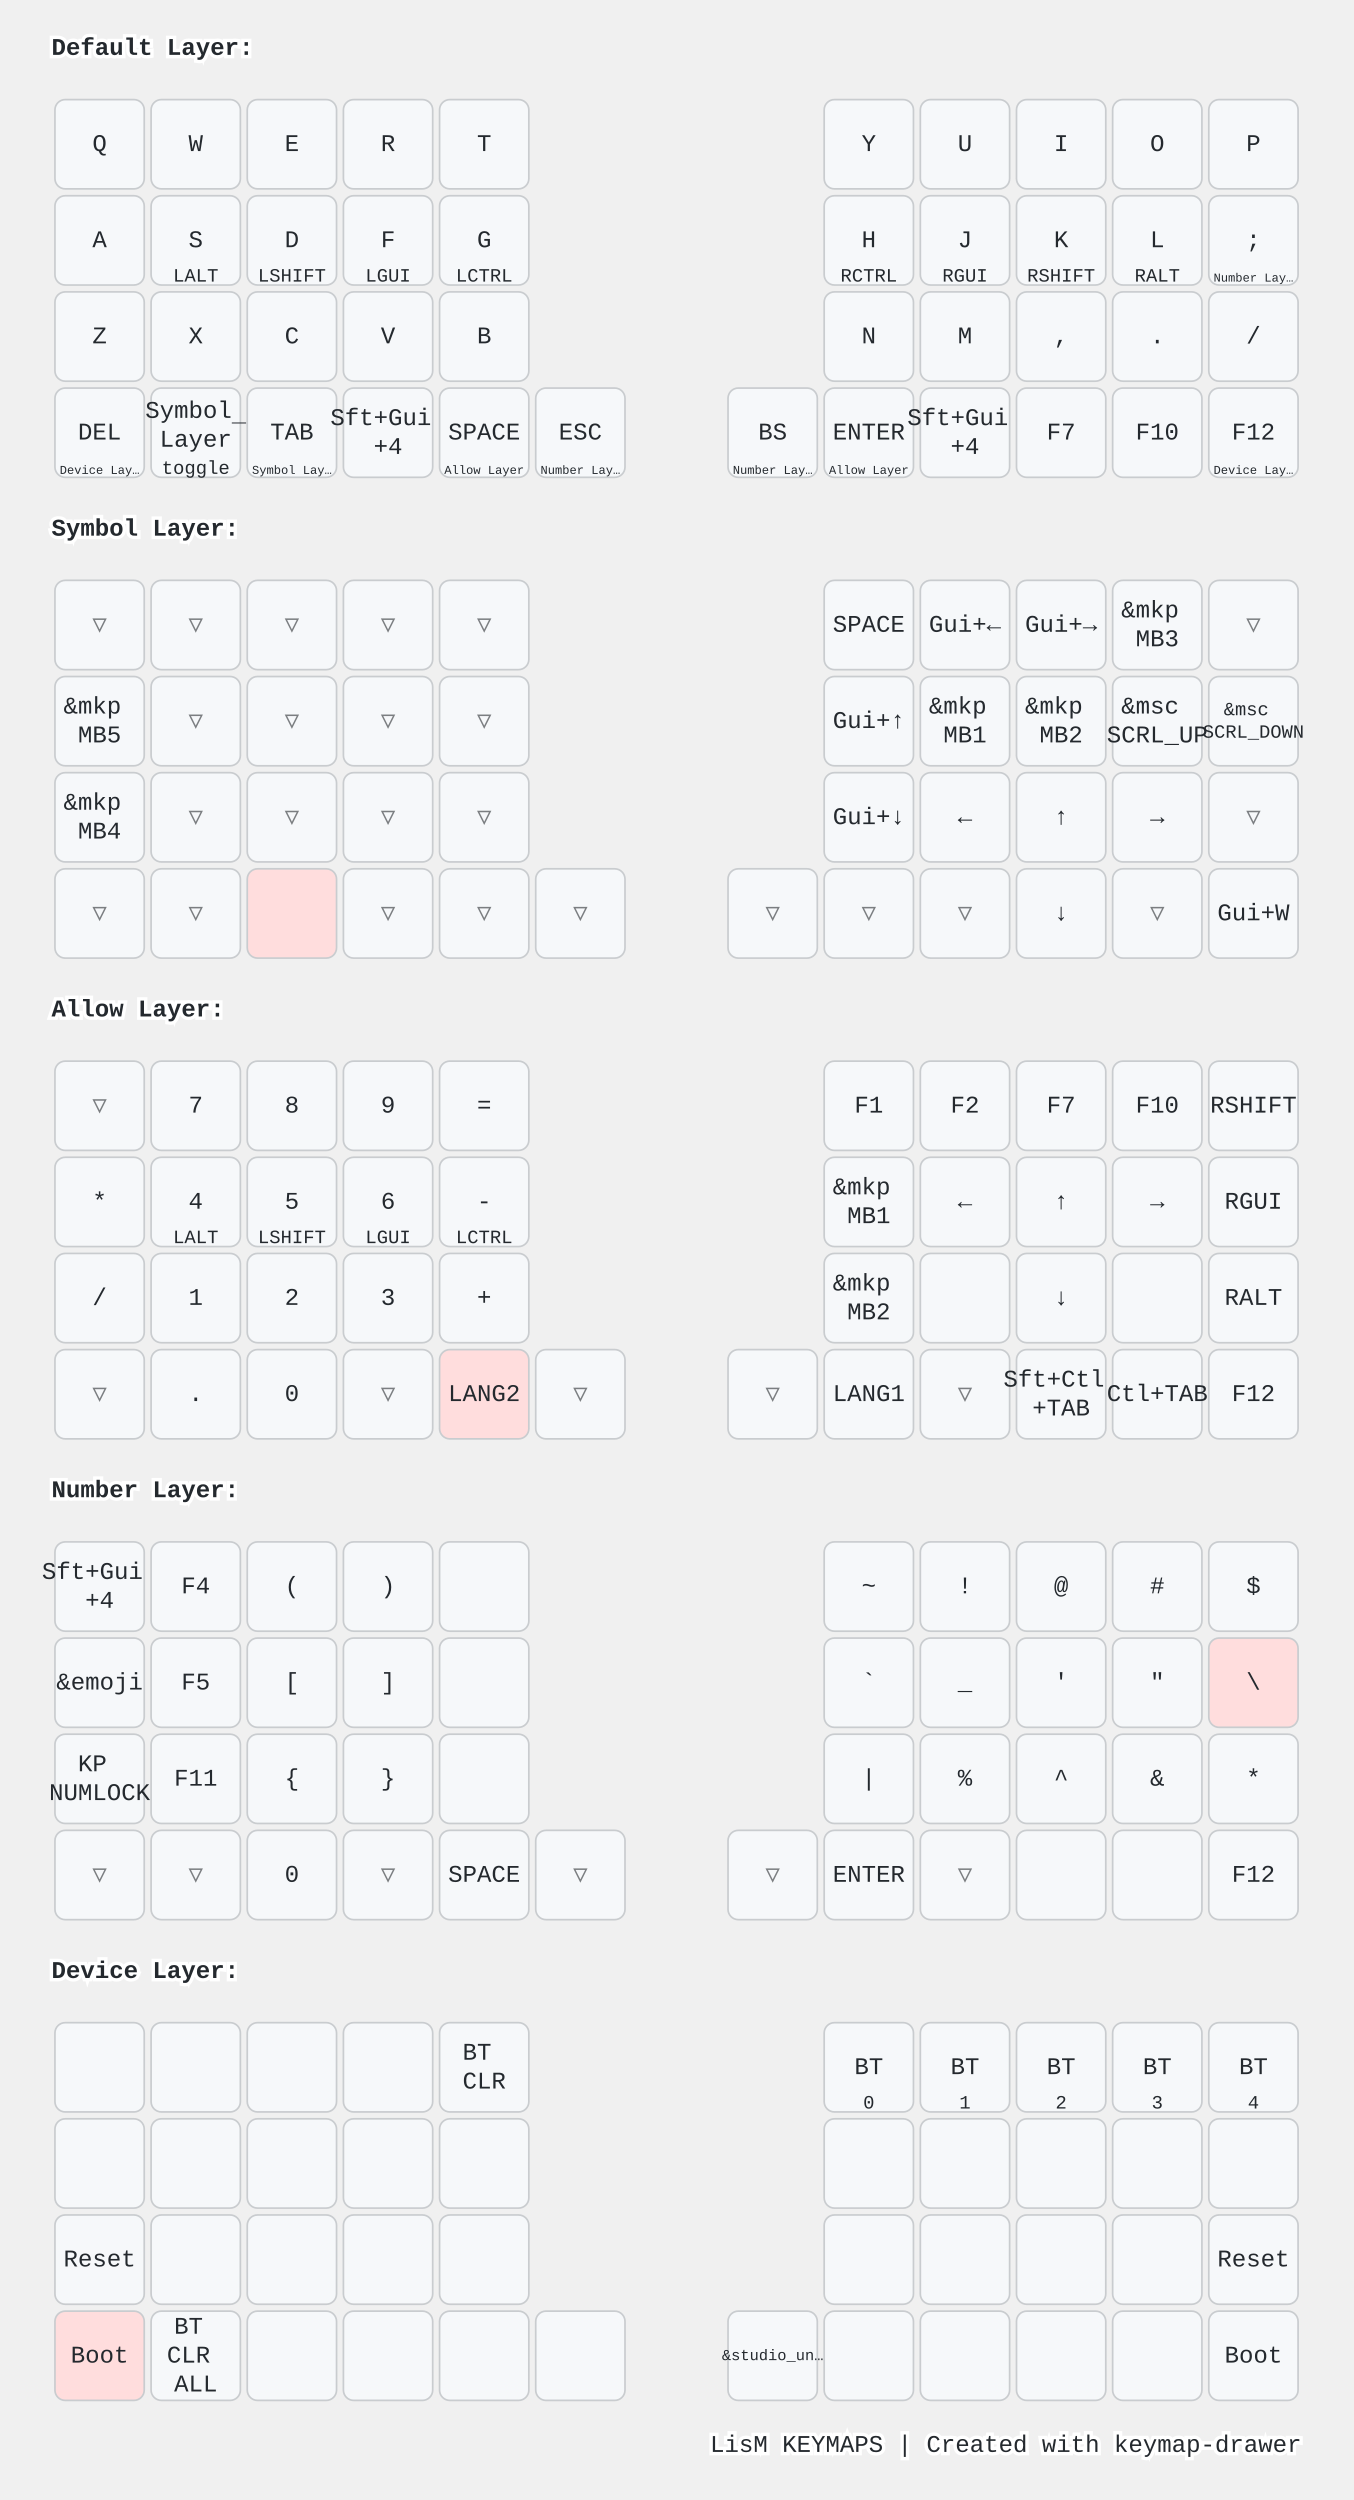
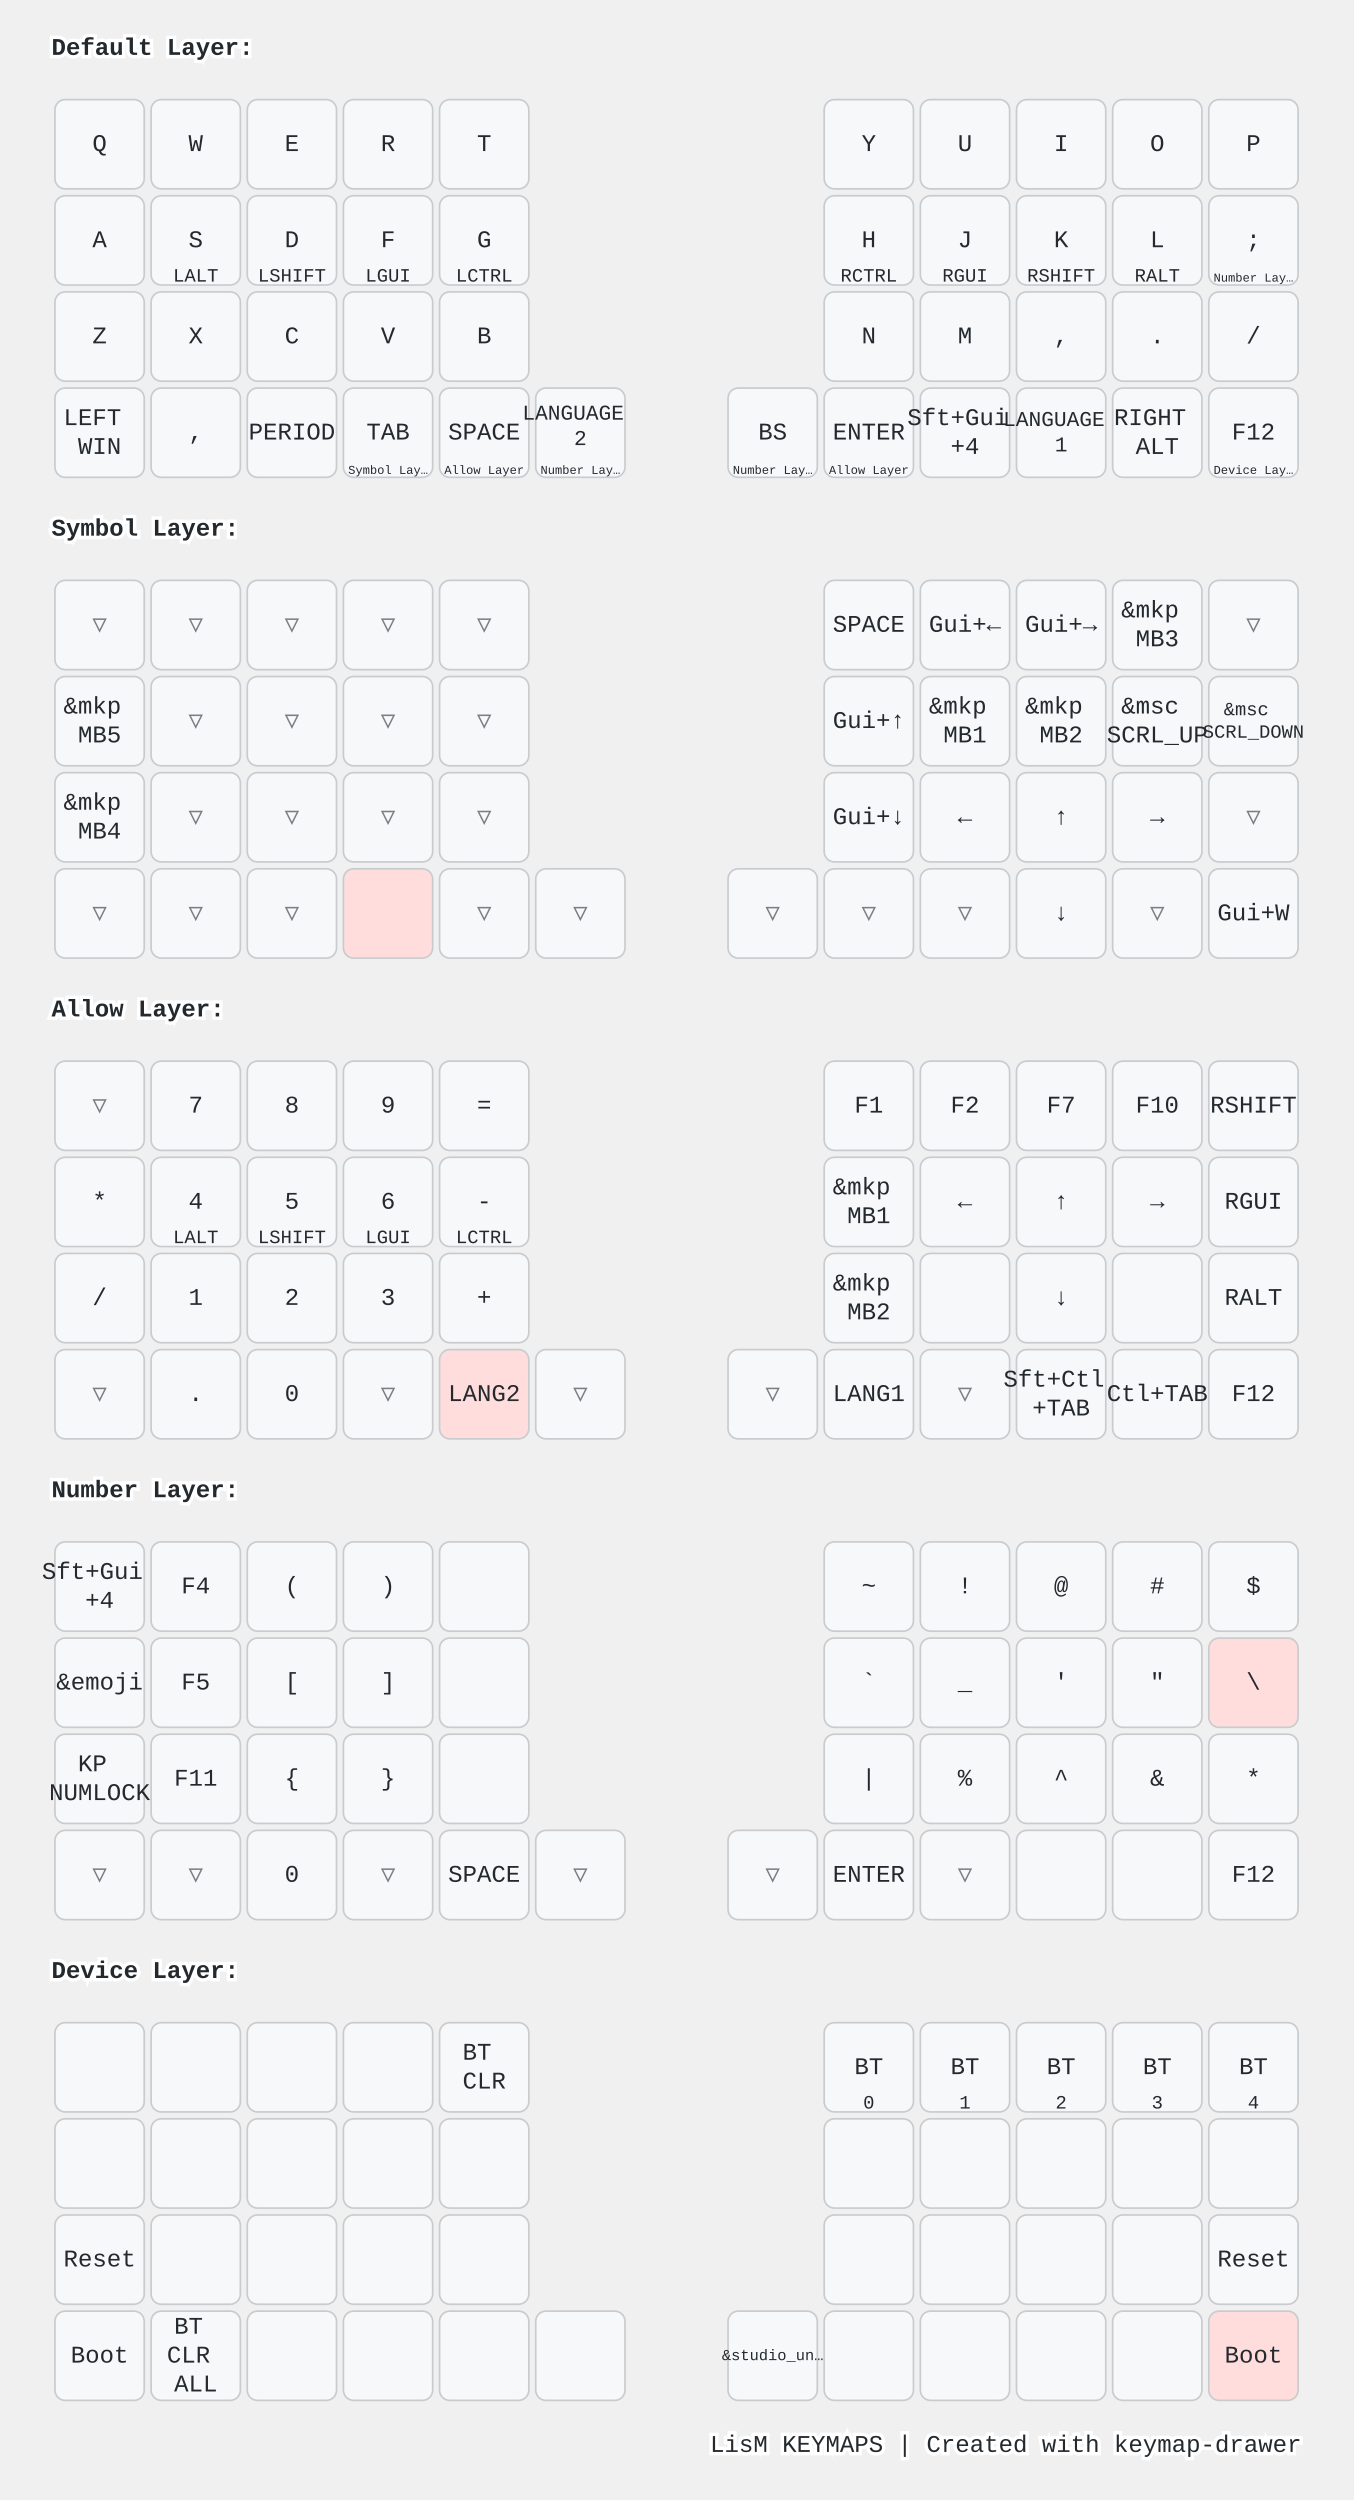
<svg xmlns="http://www.w3.org/2000/svg" width="788" height="1456" viewBox="0 0 788 1456" class="keymap">
  <style>/* inherit to force styles through use tags */
svg path {
    fill: inherit;
}

/* font and background color specifications */
svg.keymap {
    font-family: SFMono-Regular,Consolas,Liberation Mono,Menlo,monospace;
    font-size: 14px;
    font-kerning: normal;
    text-rendering: optimizeLegibility;
    fill: #24292e;
}

/* default key styling */
rect.key {
    fill: #f6f8fa;
}

rect.key, rect.combo {
    stroke: #c9cccf;
    stroke-width: 1;
}

/* default key side styling, only used is draw_key_sides is set */
rect.side {
    filter: brightness(90%);
}

/* color accent for combo boxes */
rect.combo, rect.combo-separate {
    fill: #cdf;
}

/* color accent for held keys */
rect.held, rect.combo.held {
    fill: #fdd;
}

/* color accent for ghost (optional) keys */
rect.ghost, rect.combo.ghost {
    stroke-dasharray: 4, 4;
    stroke-width: 2;
}

text {
    text-anchor: middle;
    dominant-baseline: middle;
}

/* styling for layer labels */
text.label {
    font-weight: bold;
    text-anchor: start;
    stroke: white;
    stroke-width: 4;
    paint-order: stroke;
}

/* styling for optional footer */
text.footer {
    text-anchor: end;
    dominant-baseline: auto;
    stroke: white;
    stroke-width: 4;
    paint-order: stroke;
}

/* styling for combo tap, and key non-tap label text */
text.combo, text.hold, text.shifted, text.left, text.right, text.tl, text.tr, text.bl, text.br {
    font-size: 11px;
}

text.hold, text.bl, text.br {
    text-anchor: middle;
    dominant-baseline: auto;
}

text.shifted, text.tl, text.tr {
    text-anchor: middle;
    dominant-baseline: hanging;
}

text.left, text.tl, text.bl {
    text-anchor: start;
}

text.right, text.tr, text.br {
    text-anchor: end;
}

text.layer-activator {
    text-decoration: underline;
}

/* styling for hold/shifted label text in combo box */
text.combo.hold, text.combo.shifted, text.combo.left, text.combo.right {
    font-size: 8px;
}

/* lighter symbol for transparent keys */
text.trans {
    fill: #7b7e81;
}

/* styling for combo dendrons */
path.combo {
    stroke-width: 1;
    stroke: gray;
    fill: none;
}

/* Start Tabler Icons Cleanup */
/* cannot use height/width with glyphs */
.icon-tabler &gt; path {
    fill: inherit;
    stroke: inherit;
    stroke-width: 2;
}
/* hide tabler's default box */
.icon-tabler &gt; path[stroke="none"][fill="none"] {
    visibility: hidden;
}
/* End Tabler Icons Cleanup */

@media (prefers-color-scheme: dark) {
svg.keymap { fill: #d1d6db; }
rect.key { fill: #3f4750; }
rect.key, rect.combo { stroke: #60666c; }
rect.combo, rect.combo-separate { fill: #1f3d7a; }
rect.held, rect.combo.held { fill: #854747; }
text.label, text.footer { stroke: black; }
text.trans { fill: #7e8184; }
path.combo { stroke: #7f7f7f; }

}</style>
  <g transform="translate(30, 0)" class="layer-Default Layer">
    <text x="0" y="28" class="label" id="Default-Layer">Default Layer:</text>
    <g transform="translate(0, 56)">
      <g transform="translate(28, 28)" class="key keypos-0">
        <rect rx="6" ry="6" x="-26" y="-26" width="52" height="52" class="key" />
        <text x="0" y="0" class="key tap">Q</text>
      </g>
      <g transform="translate(84, 28)" class="key keypos-1">
        <rect rx="6" ry="6" x="-26" y="-26" width="52" height="52" class="key" />
        <text x="0" y="0" class="key tap">W</text>
      </g>
      <g transform="translate(140, 28)" class="key keypos-2">
        <rect rx="6" ry="6" x="-26" y="-26" width="52" height="52" class="key" />
        <text x="0" y="0" class="key tap">E</text>
      </g>
      <g transform="translate(196, 28)" class="key keypos-3">
        <rect rx="6" ry="6" x="-26" y="-26" width="52" height="52" class="key" />
        <text x="0" y="0" class="key tap">R</text>
      </g>
      <g transform="translate(252, 28)" class="key keypos-4">
        <rect rx="6" ry="6" x="-26" y="-26" width="52" height="52" class="key" />
        <text x="0" y="0" class="key tap">T</text>
      </g>
      <g transform="translate(476, 28)" class="key keypos-5">
        <rect rx="6" ry="6" x="-26" y="-26" width="52" height="52" class="key" />
        <text x="0" y="0" class="key tap">Y</text>
      </g>
      <g transform="translate(532, 28)" class="key keypos-6">
        <rect rx="6" ry="6" x="-26" y="-26" width="52" height="52" class="key" />
        <text x="0" y="0" class="key tap">U</text>
      </g>
      <g transform="translate(588, 28)" class="key keypos-7">
        <rect rx="6" ry="6" x="-26" y="-26" width="52" height="52" class="key" />
        <text x="0" y="0" class="key tap">I</text>
      </g>
      <g transform="translate(644, 28)" class="key keypos-8">
        <rect rx="6" ry="6" x="-26" y="-26" width="52" height="52" class="key" />
        <text x="0" y="0" class="key tap">O</text>
      </g>
      <g transform="translate(700, 28)" class="key keypos-9">
        <rect rx="6" ry="6" x="-26" y="-26" width="52" height="52" class="key" />
        <text x="0" y="0" class="key tap">P</text>
      </g>
      <g transform="translate(28, 84)" class="key keypos-10">
        <rect rx="6" ry="6" x="-26" y="-26" width="52" height="52" class="key" />
        <text x="0" y="0" class="key tap">A</text>
      </g>
      <g transform="translate(84, 84)" class="key keypos-11">
        <rect rx="6" ry="6" x="-26" y="-26" width="52" height="52" class="key" />
        <text x="0" y="0" class="key tap">S</text>
        <text x="0" y="24" class="key hold">LALT</text>
      </g>
      <g transform="translate(140, 84)" class="key keypos-12">
        <rect rx="6" ry="6" x="-26" y="-26" width="52" height="52" class="key" />
        <text x="0" y="0" class="key tap">D</text>
        <text x="0" y="24" class="key hold">LSHIFT</text>
      </g>
      <g transform="translate(196, 84)" class="key keypos-13">
        <rect rx="6" ry="6" x="-26" y="-26" width="52" height="52" class="key" />
        <text x="0" y="0" class="key tap">F</text>
        <text x="0" y="24" class="key hold">LGUI</text>
      </g>
      <g transform="translate(252, 84)" class="key keypos-14">
        <rect rx="6" ry="6" x="-26" y="-26" width="52" height="52" class="key" />
        <text x="0" y="0" class="key tap">G</text>
        <text x="0" y="24" class="key hold">LCTRL</text>
      </g>
      <g transform="translate(476, 84)" class="key keypos-15">
        <rect rx="6" ry="6" x="-26" y="-26" width="52" height="52" class="key" />
        <text x="0" y="0" class="key tap">H</text>
        <text x="0" y="24" class="key hold">RCTRL</text>
      </g>
      <g transform="translate(532, 84)" class="key keypos-16">
        <rect rx="6" ry="6" x="-26" y="-26" width="52" height="52" class="key" />
        <text x="0" y="0" class="key tap">J</text>
        <text x="0" y="24" class="key hold">RGUI</text>
      </g>
      <g transform="translate(588, 84)" class="key keypos-17">
        <rect rx="6" ry="6" x="-26" y="-26" width="52" height="52" class="key" />
        <text x="0" y="0" class="key tap">K</text>
        <text x="0" y="24" class="key hold">RSHIFT</text>
      </g>
      <g transform="translate(644, 84)" class="key keypos-18">
        <rect rx="6" ry="6" x="-26" y="-26" width="52" height="52" class="key" />
        <text x="0" y="0" class="key tap">L</text>
        <text x="0" y="24" class="key hold">RALT</text>
      </g>
      <g transform="translate(700, 84)" class="key keypos-19">
        <rect rx="6" ry="6" x="-26" y="-26" width="52" height="52" class="key" />
        <text x="0" y="0" class="key tap">;</text>
        <a href="#Number-Layer">
          <text x="0" y="24" class="key hold layer-activator">
            <tspan style="font-size: 64%">Number Lay…</tspan>
          </text>
        </a>
      </g>
      <g transform="translate(28, 140)" class="key keypos-20">
        <rect rx="6" ry="6" x="-26" y="-26" width="52" height="52" class="key" />
        <text x="0" y="0" class="key tap">Z</text>
      </g>
      <g transform="translate(84, 140)" class="key keypos-21">
        <rect rx="6" ry="6" x="-26" y="-26" width="52" height="52" class="key" />
        <text x="0" y="0" class="key tap">X</text>
      </g>
      <g transform="translate(140, 140)" class="key keypos-22">
        <rect rx="6" ry="6" x="-26" y="-26" width="52" height="52" class="key" />
        <text x="0" y="0" class="key tap">C</text>
      </g>
      <g transform="translate(196, 140)" class="key keypos-23">
        <rect rx="6" ry="6" x="-26" y="-26" width="52" height="52" class="key" />
        <text x="0" y="0" class="key tap">V</text>
      </g>
      <g transform="translate(252, 140)" class="key keypos-24">
        <rect rx="6" ry="6" x="-26" y="-26" width="52" height="52" class="key" />
        <text x="0" y="0" class="key tap">B</text>
      </g>
      <g transform="translate(476, 140)" class="key keypos-25">
        <rect rx="6" ry="6" x="-26" y="-26" width="52" height="52" class="key" />
        <text x="0" y="0" class="key tap">N</text>
      </g>
      <g transform="translate(532, 140)" class="key keypos-26">
        <rect rx="6" ry="6" x="-26" y="-26" width="52" height="52" class="key" />
        <text x="0" y="0" class="key tap">M</text>
      </g>
      <g transform="translate(588, 140)" class="key keypos-27">
        <rect rx="6" ry="6" x="-26" y="-26" width="52" height="52" class="key" />
        <text x="0" y="0" class="key tap">,</text>
      </g>
      <g transform="translate(644, 140)" class="key keypos-28">
        <rect rx="6" ry="6" x="-26" y="-26" width="52" height="52" class="key" />
        <text x="0" y="0" class="key tap">.</text>
      </g>
      <g transform="translate(700, 140)" class="key keypos-29">
        <rect rx="6" ry="6" x="-26" y="-26" width="52" height="52" class="key" />
        <text x="0" y="0" class="key tap">/</text>
      </g>
      <g transform="translate(28, 196)" class="key keypos-30">
        <rect rx="6" ry="6" x="-26" y="-26" width="52" height="52" class="key" />
-         <text x="0" y="0" class="key tap">DEL</text>
-         <a href="#Device-Layer">
-           <text x="0" y="24" class="key hold layer-activator">
-             <tspan style="font-size: 64%">Device Lay…</tspan>
-           </text>
-         </a>
+         <text x="0" y="0" class="key tap">
+           <tspan x="0" dy="-0.6em">LEFT</tspan>
+           <tspan x="0" dy="1.2em">WIN</tspan>
+         </text>
      </g>
      <g transform="translate(84, 196)" class="key keypos-31">
        <rect rx="6" ry="6" x="-26" y="-26" width="52" height="52" class="key" />
-         <a href="#Symbol-Layer">
-           <text x="0" y="0" class="key tap layer-activator">
-             <tspan x="0" dy="-0.9em">Symbol</tspan>
-             <tspan x="0" dy="1.2em">Layer</tspan>
-           </text>
-         </a>
-         <text x="0" y="24" class="key hold">toggle</text>
+         <text x="0" y="0" class="key tap">,</text>
      </g>
      <g transform="translate(140, 196)" class="key keypos-32">
+         <rect rx="6" ry="6" x="-26" y="-26" width="52" height="52" class="key" />
+         <text x="0" y="0" class="key tap">PERIOD</text>
+       </g>
+       <g transform="translate(196, 196)" class="key keypos-33">
        <rect rx="6" ry="6" x="-26" y="-26" width="52" height="52" class="key" />
        <text x="0" y="0" class="key tap">TAB</text>
        <a href="#Symbol-Layer">
          <text x="0" y="24" class="key hold layer-activator">
            <tspan style="font-size: 64%">Symbol Lay…</tspan>
          </text>
        </a>
      </g>
-       <g transform="translate(196, 196)" class="key keypos-33">
-         <rect rx="6" ry="6" x="-26" y="-26" width="52" height="52" class="key" />
-         <text x="0" y="0" class="key tap">
-           <tspan x="0" dy="-0.6em">Sft+Gui</tspan>
-           <tspan x="0" dy="1.2em">+4</tspan>
-         </text>
-       </g>
      <g transform="translate(252, 196)" class="key keypos-34">
        <rect rx="6" ry="6" x="-26" y="-26" width="52" height="52" class="key" />
        <text x="0" y="0" class="key tap">SPACE</text>
        <a href="#Allow-Layer">
          <text x="0" y="24" class="key hold layer-activator">
            <tspan style="font-size: 64%">Allow Layer</tspan>
          </text>
        </a>
      </g>
      <g transform="translate(308, 196)" class="key keypos-35">
        <rect rx="6" ry="6" x="-26" y="-26" width="52" height="52" class="key" />
-         <text x="0" y="0" class="key tap">ESC</text>
+         <text x="0" y="0" class="key tap">
+           <tspan x="0" dy="-0.9em" style="font-size: 88%">LANGUAGE</tspan>
+           <tspan x="0" dy="1.2em" style="font-size: 88%">2</tspan>
+         </text>
        <a href="#Number-Layer">
          <text x="0" y="24" class="key hold layer-activator">
            <tspan style="font-size: 64%">Number Lay…</tspan>
          </text>
        </a>
      </g>
      <g transform="translate(420, 196)" class="key keypos-36">
        <rect rx="6" ry="6" x="-26" y="-26" width="52" height="52" class="key" />
        <text x="0" y="0" class="key tap">BS</text>
        <a href="#Number-Layer">
          <text x="0" y="24" class="key hold layer-activator">
            <tspan style="font-size: 64%">Number Lay…</tspan>
          </text>
        </a>
      </g>
      <g transform="translate(476, 196)" class="key keypos-37">
        <rect rx="6" ry="6" x="-26" y="-26" width="52" height="52" class="key" />
        <text x="0" y="0" class="key tap">ENTER</text>
        <a href="#Allow-Layer">
          <text x="0" y="24" class="key hold layer-activator">
            <tspan style="font-size: 64%">Allow Layer</tspan>
          </text>
        </a>
      </g>
      <g transform="translate(532, 196)" class="key keypos-38">
        <rect rx="6" ry="6" x="-26" y="-26" width="52" height="52" class="key" />
        <text x="0" y="0" class="key tap">
          <tspan x="0" dy="-0.6em">Sft+Gui</tspan>
          <tspan x="0" dy="1.2em">+4</tspan>
        </text>
      </g>
      <g transform="translate(588, 196)" class="key keypos-39">
        <rect rx="6" ry="6" x="-26" y="-26" width="52" height="52" class="key" />
-         <text x="0" y="0" class="key tap">F7</text>
+         <text x="0" y="0" class="key tap">
+           <tspan x="0" dy="-0.6em" style="font-size: 88%">LANGUAGE</tspan>
+           <tspan x="0" dy="1.2em" style="font-size: 88%">1</tspan>
+         </text>
      </g>
      <g transform="translate(644, 196)" class="key keypos-40">
        <rect rx="6" ry="6" x="-26" y="-26" width="52" height="52" class="key" />
-         <text x="0" y="0" class="key tap">F10</text>
+         <text x="0" y="0" class="key tap">
+           <tspan x="0" dy="-0.6em">RIGHT</tspan>
+           <tspan x="0" dy="1.2em">ALT</tspan>
+         </text>
      </g>
      <g transform="translate(700, 196)" class="key keypos-41">
        <rect rx="6" ry="6" x="-26" y="-26" width="52" height="52" class="key" />
        <text x="0" y="0" class="key tap">F12</text>
        <a href="#Device-Layer">
          <text x="0" y="24" class="key hold layer-activator">
            <tspan style="font-size: 64%">Device Lay…</tspan>
          </text>
        </a>
      </g>
    </g>
  </g>
  <g transform="translate(30, 280)" class="layer-Symbol Layer">
    <text x="0" y="28" class="label" id="Symbol-Layer">Symbol Layer:</text>
    <g transform="translate(0, 56)">
      <g transform="translate(28, 28)" class="key trans keypos-0">
        <rect rx="6" ry="6" x="-26" y="-26" width="52" height="52" class="key trans" />
        <text x="0" y="0" class="key trans tap">▽</text>
      </g>
      <g transform="translate(84, 28)" class="key trans keypos-1">
        <rect rx="6" ry="6" x="-26" y="-26" width="52" height="52" class="key trans" />
        <text x="0" y="0" class="key trans tap">▽</text>
      </g>
      <g transform="translate(140, 28)" class="key trans keypos-2">
        <rect rx="6" ry="6" x="-26" y="-26" width="52" height="52" class="key trans" />
        <text x="0" y="0" class="key trans tap">▽</text>
      </g>
      <g transform="translate(196, 28)" class="key trans keypos-3">
        <rect rx="6" ry="6" x="-26" y="-26" width="52" height="52" class="key trans" />
        <text x="0" y="0" class="key trans tap">▽</text>
      </g>
      <g transform="translate(252, 28)" class="key trans keypos-4">
        <rect rx="6" ry="6" x="-26" y="-26" width="52" height="52" class="key trans" />
        <text x="0" y="0" class="key trans tap">▽</text>
      </g>
      <g transform="translate(476, 28)" class="key keypos-5">
        <rect rx="6" ry="6" x="-26" y="-26" width="52" height="52" class="key" />
        <text x="0" y="0" class="key tap">SPACE</text>
      </g>
      <g transform="translate(532, 28)" class="key keypos-6">
        <rect rx="6" ry="6" x="-26" y="-26" width="52" height="52" class="key" />
        <text x="0" y="0" class="key tap">Gui+←</text>
      </g>
      <g transform="translate(588, 28)" class="key keypos-7">
        <rect rx="6" ry="6" x="-26" y="-26" width="52" height="52" class="key" />
        <text x="0" y="0" class="key tap">Gui+→</text>
      </g>
      <g transform="translate(644, 28)" class="key keypos-8">
        <rect rx="6" ry="6" x="-26" y="-26" width="52" height="52" class="key" />
        <text x="0" y="0" class="key tap">
          <tspan x="0" dy="-0.6em">&amp;mkp</tspan>
          <tspan x="0" dy="1.2em">MB3</tspan>
        </text>
      </g>
      <g transform="translate(700, 28)" class="key trans keypos-9">
        <rect rx="6" ry="6" x="-26" y="-26" width="52" height="52" class="key trans" />
        <text x="0" y="0" class="key trans tap">▽</text>
      </g>
      <g transform="translate(28, 84)" class="key keypos-10">
        <rect rx="6" ry="6" x="-26" y="-26" width="52" height="52" class="key" />
        <text x="0" y="0" class="key tap">
          <tspan x="0" dy="-0.6em">&amp;mkp</tspan>
          <tspan x="0" dy="1.2em">MB5</tspan>
        </text>
      </g>
      <g transform="translate(84, 84)" class="key trans keypos-11">
        <rect rx="6" ry="6" x="-26" y="-26" width="52" height="52" class="key trans" />
        <text x="0" y="0" class="key trans tap">▽</text>
      </g>
      <g transform="translate(140, 84)" class="key trans keypos-12">
        <rect rx="6" ry="6" x="-26" y="-26" width="52" height="52" class="key trans" />
        <text x="0" y="0" class="key trans tap">▽</text>
      </g>
      <g transform="translate(196, 84)" class="key trans keypos-13">
        <rect rx="6" ry="6" x="-26" y="-26" width="52" height="52" class="key trans" />
        <text x="0" y="0" class="key trans tap">▽</text>
      </g>
      <g transform="translate(252, 84)" class="key trans keypos-14">
        <rect rx="6" ry="6" x="-26" y="-26" width="52" height="52" class="key trans" />
        <text x="0" y="0" class="key trans tap">▽</text>
      </g>
      <g transform="translate(476, 84)" class="key keypos-15">
        <rect rx="6" ry="6" x="-26" y="-26" width="52" height="52" class="key" />
        <text x="0" y="0" class="key tap">Gui+↑</text>
      </g>
      <g transform="translate(532, 84)" class="key keypos-16">
        <rect rx="6" ry="6" x="-26" y="-26" width="52" height="52" class="key" />
        <text x="0" y="0" class="key tap">
          <tspan x="0" dy="-0.6em">&amp;mkp</tspan>
          <tspan x="0" dy="1.2em">MB1</tspan>
        </text>
      </g>
      <g transform="translate(588, 84)" class="key keypos-17">
        <rect rx="6" ry="6" x="-26" y="-26" width="52" height="52" class="key" />
        <text x="0" y="0" class="key tap">
          <tspan x="0" dy="-0.6em">&amp;mkp</tspan>
          <tspan x="0" dy="1.2em">MB2</tspan>
        </text>
      </g>
      <g transform="translate(644, 84)" class="key keypos-18">
        <rect rx="6" ry="6" x="-26" y="-26" width="52" height="52" class="key" />
        <text x="0" y="0" class="key tap">
          <tspan x="0" dy="-0.6em">&amp;msc</tspan>
          <tspan x="0" dy="1.2em">SCRL_UP</tspan>
        </text>
      </g>
      <g transform="translate(700, 84)" class="key keypos-19">
        <rect rx="6" ry="6" x="-26" y="-26" width="52" height="52" class="key" />
        <text x="0" y="0" class="key tap">
          <tspan x="0" dy="-0.6em" style="font-size: 78%">&amp;msc</tspan>
          <tspan x="0" dy="1.2em" style="font-size: 78%">SCRL_DOWN</tspan>
        </text>
      </g>
      <g transform="translate(28, 140)" class="key keypos-20">
        <rect rx="6" ry="6" x="-26" y="-26" width="52" height="52" class="key" />
        <text x="0" y="0" class="key tap">
          <tspan x="0" dy="-0.6em">&amp;mkp</tspan>
          <tspan x="0" dy="1.2em">MB4</tspan>
        </text>
      </g>
      <g transform="translate(84, 140)" class="key trans keypos-21">
        <rect rx="6" ry="6" x="-26" y="-26" width="52" height="52" class="key trans" />
        <text x="0" y="0" class="key trans tap">▽</text>
      </g>
      <g transform="translate(140, 140)" class="key trans keypos-22">
        <rect rx="6" ry="6" x="-26" y="-26" width="52" height="52" class="key trans" />
        <text x="0" y="0" class="key trans tap">▽</text>
      </g>
      <g transform="translate(196, 140)" class="key trans keypos-23">
        <rect rx="6" ry="6" x="-26" y="-26" width="52" height="52" class="key trans" />
        <text x="0" y="0" class="key trans tap">▽</text>
      </g>
      <g transform="translate(252, 140)" class="key trans keypos-24">
        <rect rx="6" ry="6" x="-26" y="-26" width="52" height="52" class="key trans" />
        <text x="0" y="0" class="key trans tap">▽</text>
      </g>
      <g transform="translate(476, 140)" class="key keypos-25">
        <rect rx="6" ry="6" x="-26" y="-26" width="52" height="52" class="key" />
        <text x="0" y="0" class="key tap">Gui+↓</text>
      </g>
      <g transform="translate(532, 140)" class="key keypos-26">
        <rect rx="6" ry="6" x="-26" y="-26" width="52" height="52" class="key" />
        <text x="0" y="0" class="key tap">←</text>
      </g>
      <g transform="translate(588, 140)" class="key keypos-27">
        <rect rx="6" ry="6" x="-26" y="-26" width="52" height="52" class="key" />
        <text x="0" y="0" class="key tap">↑</text>
      </g>
      <g transform="translate(644, 140)" class="key keypos-28">
        <rect rx="6" ry="6" x="-26" y="-26" width="52" height="52" class="key" />
        <text x="0" y="0" class="key tap">→</text>
      </g>
      <g transform="translate(700, 140)" class="key trans keypos-29">
        <rect rx="6" ry="6" x="-26" y="-26" width="52" height="52" class="key trans" />
        <text x="0" y="0" class="key trans tap">▽</text>
      </g>
      <g transform="translate(28, 196)" class="key trans keypos-30">
        <rect rx="6" ry="6" x="-26" y="-26" width="52" height="52" class="key trans" />
        <text x="0" y="0" class="key trans tap">▽</text>
      </g>
      <g transform="translate(84, 196)" class="key trans keypos-31">
        <rect rx="6" ry="6" x="-26" y="-26" width="52" height="52" class="key trans" />
        <text x="0" y="0" class="key trans tap">▽</text>
      </g>
-       <g transform="translate(140, 196)" class="key held keypos-32">
+       <g transform="translate(140, 196)" class="key trans keypos-32">
+         <rect rx="6" ry="6" x="-26" y="-26" width="52" height="52" class="key trans" />
+         <text x="0" y="0" class="key trans tap">▽</text>
+       </g>
+       <g transform="translate(196, 196)" class="key held keypos-33">
        <rect rx="6" ry="6" x="-26" y="-26" width="52" height="52" class="key held" />
-       </g>
-       <g transform="translate(196, 196)" class="key trans keypos-33">
-         <rect rx="6" ry="6" x="-26" y="-26" width="52" height="52" class="key trans" />
-         <text x="0" y="0" class="key trans tap">▽</text>
      </g>
      <g transform="translate(252, 196)" class="key trans keypos-34">
        <rect rx="6" ry="6" x="-26" y="-26" width="52" height="52" class="key trans" />
        <text x="0" y="0" class="key trans tap">▽</text>
      </g>
      <g transform="translate(308, 196)" class="key trans keypos-35">
        <rect rx="6" ry="6" x="-26" y="-26" width="52" height="52" class="key trans" />
        <text x="0" y="0" class="key trans tap">▽</text>
      </g>
      <g transform="translate(420, 196)" class="key trans keypos-36">
        <rect rx="6" ry="6" x="-26" y="-26" width="52" height="52" class="key trans" />
        <text x="0" y="0" class="key trans tap">▽</text>
      </g>
      <g transform="translate(476, 196)" class="key trans keypos-37">
        <rect rx="6" ry="6" x="-26" y="-26" width="52" height="52" class="key trans" />
        <text x="0" y="0" class="key trans tap">▽</text>
      </g>
      <g transform="translate(532, 196)" class="key trans keypos-38">
        <rect rx="6" ry="6" x="-26" y="-26" width="52" height="52" class="key trans" />
        <text x="0" y="0" class="key trans tap">▽</text>
      </g>
      <g transform="translate(588, 196)" class="key keypos-39">
        <rect rx="6" ry="6" x="-26" y="-26" width="52" height="52" class="key" />
        <text x="0" y="0" class="key tap">↓</text>
      </g>
      <g transform="translate(644, 196)" class="key trans keypos-40">
        <rect rx="6" ry="6" x="-26" y="-26" width="52" height="52" class="key trans" />
        <text x="0" y="0" class="key trans tap">▽</text>
      </g>
      <g transform="translate(700, 196)" class="key keypos-41">
        <rect rx="6" ry="6" x="-26" y="-26" width="52" height="52" class="key" />
        <text x="0" y="0" class="key tap">Gui+W</text>
      </g>
    </g>
  </g>
  <g transform="translate(30, 560)" class="layer-Allow Layer">
    <text x="0" y="28" class="label" id="Allow-Layer">Allow Layer:</text>
    <g transform="translate(0, 56)">
      <g transform="translate(28, 28)" class="key trans keypos-0">
        <rect rx="6" ry="6" x="-26" y="-26" width="52" height="52" class="key trans" />
        <text x="0" y="0" class="key trans tap">▽</text>
      </g>
      <g transform="translate(84, 28)" class="key keypos-1">
        <rect rx="6" ry="6" x="-26" y="-26" width="52" height="52" class="key" />
        <text x="0" y="0" class="key tap">7</text>
      </g>
      <g transform="translate(140, 28)" class="key keypos-2">
        <rect rx="6" ry="6" x="-26" y="-26" width="52" height="52" class="key" />
        <text x="0" y="0" class="key tap">8</text>
      </g>
      <g transform="translate(196, 28)" class="key keypos-3">
        <rect rx="6" ry="6" x="-26" y="-26" width="52" height="52" class="key" />
        <text x="0" y="0" class="key tap">9</text>
      </g>
      <g transform="translate(252, 28)" class="key keypos-4">
        <rect rx="6" ry="6" x="-26" y="-26" width="52" height="52" class="key" />
        <text x="0" y="0" class="key tap">=</text>
      </g>
      <g transform="translate(476, 28)" class="key keypos-5">
        <rect rx="6" ry="6" x="-26" y="-26" width="52" height="52" class="key" />
        <text x="0" y="0" class="key tap">F1</text>
      </g>
      <g transform="translate(532, 28)" class="key keypos-6">
        <rect rx="6" ry="6" x="-26" y="-26" width="52" height="52" class="key" />
        <text x="0" y="0" class="key tap">F2</text>
      </g>
      <g transform="translate(588, 28)" class="key keypos-7">
        <rect rx="6" ry="6" x="-26" y="-26" width="52" height="52" class="key" />
        <text x="0" y="0" class="key tap">F7</text>
      </g>
      <g transform="translate(644, 28)" class="key keypos-8">
        <rect rx="6" ry="6" x="-26" y="-26" width="52" height="52" class="key" />
        <text x="0" y="0" class="key tap">F10</text>
      </g>
      <g transform="translate(700, 28)" class="key keypos-9">
        <rect rx="6" ry="6" x="-26" y="-26" width="52" height="52" class="key" />
        <text x="0" y="0" class="key tap">RSHIFT</text>
      </g>
      <g transform="translate(28, 84)" class="key keypos-10">
        <rect rx="6" ry="6" x="-26" y="-26" width="52" height="52" class="key" />
        <text x="0" y="0" class="key tap">*</text>
      </g>
      <g transform="translate(84, 84)" class="key keypos-11">
        <rect rx="6" ry="6" x="-26" y="-26" width="52" height="52" class="key" />
        <text x="0" y="0" class="key tap">4</text>
        <text x="0" y="24" class="key hold">LALT</text>
      </g>
      <g transform="translate(140, 84)" class="key keypos-12">
        <rect rx="6" ry="6" x="-26" y="-26" width="52" height="52" class="key" />
        <text x="0" y="0" class="key tap">5</text>
        <text x="0" y="24" class="key hold">LSHIFT</text>
      </g>
      <g transform="translate(196, 84)" class="key keypos-13">
        <rect rx="6" ry="6" x="-26" y="-26" width="52" height="52" class="key" />
        <text x="0" y="0" class="key tap">6</text>
        <text x="0" y="24" class="key hold">LGUI</text>
      </g>
      <g transform="translate(252, 84)" class="key keypos-14">
        <rect rx="6" ry="6" x="-26" y="-26" width="52" height="52" class="key" />
        <text x="0" y="0" class="key tap">-</text>
        <text x="0" y="24" class="key hold">LCTRL</text>
      </g>
      <g transform="translate(476, 84)" class="key keypos-15">
        <rect rx="6" ry="6" x="-26" y="-26" width="52" height="52" class="key" />
        <text x="0" y="0" class="key tap">
          <tspan x="0" dy="-0.6em">&amp;mkp</tspan>
          <tspan x="0" dy="1.2em">MB1</tspan>
        </text>
      </g>
      <g transform="translate(532, 84)" class="key keypos-16">
        <rect rx="6" ry="6" x="-26" y="-26" width="52" height="52" class="key" />
        <text x="0" y="0" class="key tap">←</text>
      </g>
      <g transform="translate(588, 84)" class="key keypos-17">
        <rect rx="6" ry="6" x="-26" y="-26" width="52" height="52" class="key" />
        <text x="0" y="0" class="key tap">↑</text>
      </g>
      <g transform="translate(644, 84)" class="key keypos-18">
        <rect rx="6" ry="6" x="-26" y="-26" width="52" height="52" class="key" />
        <text x="0" y="0" class="key tap">→</text>
      </g>
      <g transform="translate(700, 84)" class="key keypos-19">
        <rect rx="6" ry="6" x="-26" y="-26" width="52" height="52" class="key" />
        <text x="0" y="0" class="key tap">RGUI</text>
      </g>
      <g transform="translate(28, 140)" class="key keypos-20">
        <rect rx="6" ry="6" x="-26" y="-26" width="52" height="52" class="key" />
        <text x="0" y="0" class="key tap">/</text>
      </g>
      <g transform="translate(84, 140)" class="key keypos-21">
        <rect rx="6" ry="6" x="-26" y="-26" width="52" height="52" class="key" />
        <text x="0" y="0" class="key tap">1</text>
      </g>
      <g transform="translate(140, 140)" class="key keypos-22">
        <rect rx="6" ry="6" x="-26" y="-26" width="52" height="52" class="key" />
        <text x="0" y="0" class="key tap">2</text>
      </g>
      <g transform="translate(196, 140)" class="key keypos-23">
        <rect rx="6" ry="6" x="-26" y="-26" width="52" height="52" class="key" />
        <text x="0" y="0" class="key tap">3</text>
      </g>
      <g transform="translate(252, 140)" class="key keypos-24">
        <rect rx="6" ry="6" x="-26" y="-26" width="52" height="52" class="key" />
        <text x="0" y="0" class="key tap">+</text>
      </g>
      <g transform="translate(476, 140)" class="key keypos-25">
        <rect rx="6" ry="6" x="-26" y="-26" width="52" height="52" class="key" />
        <text x="0" y="0" class="key tap">
          <tspan x="0" dy="-0.6em">&amp;mkp</tspan>
          <tspan x="0" dy="1.2em">MB2</tspan>
        </text>
      </g>
      <g transform="translate(532, 140)" class="key keypos-26">
        <rect rx="6" ry="6" x="-26" y="-26" width="52" height="52" class="key" />
      </g>
      <g transform="translate(588, 140)" class="key keypos-27">
        <rect rx="6" ry="6" x="-26" y="-26" width="52" height="52" class="key" />
        <text x="0" y="0" class="key tap">↓</text>
      </g>
      <g transform="translate(644, 140)" class="key keypos-28">
        <rect rx="6" ry="6" x="-26" y="-26" width="52" height="52" class="key" />
      </g>
      <g transform="translate(700, 140)" class="key keypos-29">
        <rect rx="6" ry="6" x="-26" y="-26" width="52" height="52" class="key" />
        <text x="0" y="0" class="key tap">RALT</text>
      </g>
      <g transform="translate(28, 196)" class="key trans keypos-30">
        <rect rx="6" ry="6" x="-26" y="-26" width="52" height="52" class="key trans" />
        <text x="0" y="0" class="key trans tap">▽</text>
      </g>
      <g transform="translate(84, 196)" class="key keypos-31">
        <rect rx="6" ry="6" x="-26" y="-26" width="52" height="52" class="key" />
        <text x="0" y="0" class="key tap">.</text>
      </g>
      <g transform="translate(140, 196)" class="key keypos-32">
        <rect rx="6" ry="6" x="-26" y="-26" width="52" height="52" class="key" />
        <text x="0" y="0" class="key tap">0</text>
      </g>
      <g transform="translate(196, 196)" class="key trans keypos-33">
        <rect rx="6" ry="6" x="-26" y="-26" width="52" height="52" class="key trans" />
        <text x="0" y="0" class="key trans tap">▽</text>
      </g>
      <g transform="translate(252, 196)" class="key held keypos-34">
        <rect rx="6" ry="6" x="-26" y="-26" width="52" height="52" class="key held" />
        <text x="0" y="0" class="key held tap">LANG2</text>
      </g>
      <g transform="translate(308, 196)" class="key trans keypos-35">
        <rect rx="6" ry="6" x="-26" y="-26" width="52" height="52" class="key trans" />
        <text x="0" y="0" class="key trans tap">▽</text>
      </g>
      <g transform="translate(420, 196)" class="key trans keypos-36">
        <rect rx="6" ry="6" x="-26" y="-26" width="52" height="52" class="key trans" />
        <text x="0" y="0" class="key trans tap">▽</text>
      </g>
      <g transform="translate(476, 196)" class="key keypos-37">
        <rect rx="6" ry="6" x="-26" y="-26" width="52" height="52" class="key" />
        <text x="0" y="0" class="key tap">LANG1</text>
      </g>
      <g transform="translate(532, 196)" class="key trans keypos-38">
        <rect rx="6" ry="6" x="-26" y="-26" width="52" height="52" class="key trans" />
        <text x="0" y="0" class="key trans tap">▽</text>
      </g>
      <g transform="translate(588, 196)" class="key keypos-39">
        <rect rx="6" ry="6" x="-26" y="-26" width="52" height="52" class="key" />
        <text x="0" y="0" class="key tap">
          <tspan x="0" dy="-0.6em">Sft+Ctl</tspan>
          <tspan x="0" dy="1.2em">+TAB</tspan>
        </text>
      </g>
      <g transform="translate(644, 196)" class="key keypos-40">
        <rect rx="6" ry="6" x="-26" y="-26" width="52" height="52" class="key" />
        <text x="0" y="0" class="key tap">Ctl+TAB</text>
      </g>
      <g transform="translate(700, 196)" class="key keypos-41">
        <rect rx="6" ry="6" x="-26" y="-26" width="52" height="52" class="key" />
        <text x="0" y="0" class="key tap">F12</text>
      </g>
    </g>
  </g>
  <g transform="translate(30, 840)" class="layer-Number Layer">
    <text x="0" y="28" class="label" id="Number-Layer">Number Layer:</text>
    <g transform="translate(0, 56)">
      <g transform="translate(28, 28)" class="key keypos-0">
        <rect rx="6" ry="6" x="-26" y="-26" width="52" height="52" class="key" />
        <text x="0" y="0" class="key tap">
          <tspan x="0" dy="-0.6em">Sft+Gui</tspan>
          <tspan x="0" dy="1.2em">+4</tspan>
        </text>
      </g>
      <g transform="translate(84, 28)" class="key keypos-1">
        <rect rx="6" ry="6" x="-26" y="-26" width="52" height="52" class="key" />
        <text x="0" y="0" class="key tap">F4</text>
      </g>
      <g transform="translate(140, 28)" class="key keypos-2">
        <rect rx="6" ry="6" x="-26" y="-26" width="52" height="52" class="key" />
        <text x="0" y="0" class="key tap">(</text>
      </g>
      <g transform="translate(196, 28)" class="key keypos-3">
        <rect rx="6" ry="6" x="-26" y="-26" width="52" height="52" class="key" />
        <text x="0" y="0" class="key tap">)</text>
      </g>
      <g transform="translate(252, 28)" class="key keypos-4">
        <rect rx="6" ry="6" x="-26" y="-26" width="52" height="52" class="key" />
      </g>
      <g transform="translate(476, 28)" class="key keypos-5">
        <rect rx="6" ry="6" x="-26" y="-26" width="52" height="52" class="key" />
        <text x="0" y="0" class="key tap">~</text>
      </g>
      <g transform="translate(532, 28)" class="key keypos-6">
        <rect rx="6" ry="6" x="-26" y="-26" width="52" height="52" class="key" />
        <text x="0" y="0" class="key tap">!</text>
      </g>
      <g transform="translate(588, 28)" class="key keypos-7">
        <rect rx="6" ry="6" x="-26" y="-26" width="52" height="52" class="key" />
        <text x="0" y="0" class="key tap">@</text>
      </g>
      <g transform="translate(644, 28)" class="key keypos-8">
        <rect rx="6" ry="6" x="-26" y="-26" width="52" height="52" class="key" />
        <text x="0" y="0" class="key tap">#</text>
      </g>
      <g transform="translate(700, 28)" class="key keypos-9">
        <rect rx="6" ry="6" x="-26" y="-26" width="52" height="52" class="key" />
        <text x="0" y="0" class="key tap">$</text>
      </g>
      <g transform="translate(28, 84)" class="key keypos-10">
        <rect rx="6" ry="6" x="-26" y="-26" width="52" height="52" class="key" />
        <text x="0" y="0" class="key tap">&amp;emoji</text>
      </g>
      <g transform="translate(84, 84)" class="key keypos-11">
        <rect rx="6" ry="6" x="-26" y="-26" width="52" height="52" class="key" />
        <text x="0" y="0" class="key tap">F5</text>
      </g>
      <g transform="translate(140, 84)" class="key keypos-12">
        <rect rx="6" ry="6" x="-26" y="-26" width="52" height="52" class="key" />
        <text x="0" y="0" class="key tap">[</text>
      </g>
      <g transform="translate(196, 84)" class="key keypos-13">
        <rect rx="6" ry="6" x="-26" y="-26" width="52" height="52" class="key" />
        <text x="0" y="0" class="key tap">]</text>
      </g>
      <g transform="translate(252, 84)" class="key keypos-14">
        <rect rx="6" ry="6" x="-26" y="-26" width="52" height="52" class="key" />
      </g>
      <g transform="translate(476, 84)" class="key keypos-15">
        <rect rx="6" ry="6" x="-26" y="-26" width="52" height="52" class="key" />
        <text x="0" y="0" class="key tap">`</text>
      </g>
      <g transform="translate(532, 84)" class="key keypos-16">
        <rect rx="6" ry="6" x="-26" y="-26" width="52" height="52" class="key" />
        <text x="0" y="0" class="key tap">_</text>
      </g>
      <g transform="translate(588, 84)" class="key keypos-17">
        <rect rx="6" ry="6" x="-26" y="-26" width="52" height="52" class="key" />
        <text x="0" y="0" class="key tap">'</text>
      </g>
      <g transform="translate(644, 84)" class="key keypos-18">
        <rect rx="6" ry="6" x="-26" y="-26" width="52" height="52" class="key" />
        <text x="0" y="0" class="key tap">"</text>
      </g>
      <g transform="translate(700, 84)" class="key held keypos-19">
        <rect rx="6" ry="6" x="-26" y="-26" width="52" height="52" class="key held" />
        <text x="0" y="0" class="key held tap">\</text>
      </g>
      <g transform="translate(28, 140)" class="key keypos-20">
        <rect rx="6" ry="6" x="-26" y="-26" width="52" height="52" class="key" />
        <text x="0" y="0" class="key tap">
          <tspan x="0" dy="-0.6em">KP</tspan>
          <tspan x="0" dy="1.2em">NUMLOCK</tspan>
        </text>
      </g>
      <g transform="translate(84, 140)" class="key keypos-21">
        <rect rx="6" ry="6" x="-26" y="-26" width="52" height="52" class="key" />
        <text x="0" y="0" class="key tap">F11</text>
      </g>
      <g transform="translate(140, 140)" class="key keypos-22">
        <rect rx="6" ry="6" x="-26" y="-26" width="52" height="52" class="key" />
        <text x="0" y="0" class="key tap">{</text>
      </g>
      <g transform="translate(196, 140)" class="key keypos-23">
        <rect rx="6" ry="6" x="-26" y="-26" width="52" height="52" class="key" />
        <text x="0" y="0" class="key tap">}</text>
      </g>
      <g transform="translate(252, 140)" class="key keypos-24">
        <rect rx="6" ry="6" x="-26" y="-26" width="52" height="52" class="key" />
      </g>
      <g transform="translate(476, 140)" class="key keypos-25">
        <rect rx="6" ry="6" x="-26" y="-26" width="52" height="52" class="key" />
        <text x="0" y="0" class="key tap">|</text>
      </g>
      <g transform="translate(532, 140)" class="key keypos-26">
        <rect rx="6" ry="6" x="-26" y="-26" width="52" height="52" class="key" />
        <text x="0" y="0" class="key tap">%</text>
      </g>
      <g transform="translate(588, 140)" class="key keypos-27">
        <rect rx="6" ry="6" x="-26" y="-26" width="52" height="52" class="key" />
        <text x="0" y="0" class="key tap">^</text>
      </g>
      <g transform="translate(644, 140)" class="key keypos-28">
        <rect rx="6" ry="6" x="-26" y="-26" width="52" height="52" class="key" />
        <text x="0" y="0" class="key tap">&amp;</text>
      </g>
      <g transform="translate(700, 140)" class="key keypos-29">
        <rect rx="6" ry="6" x="-26" y="-26" width="52" height="52" class="key" />
        <text x="0" y="0" class="key tap">*</text>
      </g>
      <g transform="translate(28, 196)" class="key trans keypos-30">
        <rect rx="6" ry="6" x="-26" y="-26" width="52" height="52" class="key trans" />
        <text x="0" y="0" class="key trans tap">▽</text>
      </g>
      <g transform="translate(84, 196)" class="key trans keypos-31">
        <rect rx="6" ry="6" x="-26" y="-26" width="52" height="52" class="key trans" />
        <text x="0" y="0" class="key trans tap">▽</text>
      </g>
      <g transform="translate(140, 196)" class="key keypos-32">
        <rect rx="6" ry="6" x="-26" y="-26" width="52" height="52" class="key" />
        <text x="0" y="0" class="key tap">0</text>
      </g>
      <g transform="translate(196, 196)" class="key trans keypos-33">
        <rect rx="6" ry="6" x="-26" y="-26" width="52" height="52" class="key trans" />
        <text x="0" y="0" class="key trans tap">▽</text>
      </g>
      <g transform="translate(252, 196)" class="key keypos-34">
        <rect rx="6" ry="6" x="-26" y="-26" width="52" height="52" class="key" />
        <text x="0" y="0" class="key tap">SPACE</text>
      </g>
      <g transform="translate(308, 196)" class="key trans keypos-35">
        <rect rx="6" ry="6" x="-26" y="-26" width="52" height="52" class="key trans" />
        <text x="0" y="0" class="key trans tap">▽</text>
      </g>
      <g transform="translate(420, 196)" class="key trans keypos-36">
        <rect rx="6" ry="6" x="-26" y="-26" width="52" height="52" class="key trans" />
        <text x="0" y="0" class="key trans tap">▽</text>
      </g>
      <g transform="translate(476, 196)" class="key keypos-37">
        <rect rx="6" ry="6" x="-26" y="-26" width="52" height="52" class="key" />
        <text x="0" y="0" class="key tap">ENTER</text>
      </g>
      <g transform="translate(532, 196)" class="key trans keypos-38">
        <rect rx="6" ry="6" x="-26" y="-26" width="52" height="52" class="key trans" />
        <text x="0" y="0" class="key trans tap">▽</text>
      </g>
      <g transform="translate(588, 196)" class="key keypos-39">
        <rect rx="6" ry="6" x="-26" y="-26" width="52" height="52" class="key" />
      </g>
      <g transform="translate(644, 196)" class="key keypos-40">
        <rect rx="6" ry="6" x="-26" y="-26" width="52" height="52" class="key" />
      </g>
      <g transform="translate(700, 196)" class="key keypos-41">
        <rect rx="6" ry="6" x="-26" y="-26" width="52" height="52" class="key" />
        <text x="0" y="0" class="key tap">F12</text>
      </g>
    </g>
  </g>
  <g transform="translate(30, 1120)" class="layer-Device Layer">
    <text x="0" y="28" class="label" id="Device-Layer">Device Layer:</text>
    <g transform="translate(0, 56)">
      <g transform="translate(28, 28)" class="key keypos-0">
        <rect rx="6" ry="6" x="-26" y="-26" width="52" height="52" class="key" />
      </g>
      <g transform="translate(84, 28)" class="key keypos-1">
        <rect rx="6" ry="6" x="-26" y="-26" width="52" height="52" class="key" />
      </g>
      <g transform="translate(140, 28)" class="key keypos-2">
        <rect rx="6" ry="6" x="-26" y="-26" width="52" height="52" class="key" />
      </g>
      <g transform="translate(196, 28)" class="key keypos-3">
        <rect rx="6" ry="6" x="-26" y="-26" width="52" height="52" class="key" />
      </g>
      <g transform="translate(252, 28)" class="key keypos-4">
        <rect rx="6" ry="6" x="-26" y="-26" width="52" height="52" class="key" />
        <text x="0" y="0" class="key tap">
          <tspan x="0" dy="-0.6em">BT</tspan>
          <tspan x="0" dy="1.2em">CLR</tspan>
        </text>
      </g>
      <g transform="translate(476, 28)" class="key keypos-5">
        <rect rx="6" ry="6" x="-26" y="-26" width="52" height="52" class="key" />
        <text x="0" y="0" class="key tap">BT</text>
        <text x="0" y="24" class="key hold">0</text>
      </g>
      <g transform="translate(532, 28)" class="key keypos-6">
        <rect rx="6" ry="6" x="-26" y="-26" width="52" height="52" class="key" />
        <text x="0" y="0" class="key tap">BT</text>
        <text x="0" y="24" class="key hold">1</text>
      </g>
      <g transform="translate(588, 28)" class="key keypos-7">
        <rect rx="6" ry="6" x="-26" y="-26" width="52" height="52" class="key" />
        <text x="0" y="0" class="key tap">BT</text>
        <text x="0" y="24" class="key hold">2</text>
      </g>
      <g transform="translate(644, 28)" class="key keypos-8">
        <rect rx="6" ry="6" x="-26" y="-26" width="52" height="52" class="key" />
        <text x="0" y="0" class="key tap">BT</text>
        <text x="0" y="24" class="key hold">3</text>
      </g>
      <g transform="translate(700, 28)" class="key keypos-9">
        <rect rx="6" ry="6" x="-26" y="-26" width="52" height="52" class="key" />
        <text x="0" y="0" class="key tap">BT</text>
        <text x="0" y="24" class="key hold">4</text>
      </g>
      <g transform="translate(28, 84)" class="key keypos-10">
        <rect rx="6" ry="6" x="-26" y="-26" width="52" height="52" class="key" />
      </g>
      <g transform="translate(84, 84)" class="key keypos-11">
        <rect rx="6" ry="6" x="-26" y="-26" width="52" height="52" class="key" />
      </g>
      <g transform="translate(140, 84)" class="key keypos-12">
        <rect rx="6" ry="6" x="-26" y="-26" width="52" height="52" class="key" />
      </g>
      <g transform="translate(196, 84)" class="key keypos-13">
        <rect rx="6" ry="6" x="-26" y="-26" width="52" height="52" class="key" />
      </g>
      <g transform="translate(252, 84)" class="key keypos-14">
        <rect rx="6" ry="6" x="-26" y="-26" width="52" height="52" class="key" />
      </g>
      <g transform="translate(476, 84)" class="key keypos-15">
        <rect rx="6" ry="6" x="-26" y="-26" width="52" height="52" class="key" />
      </g>
      <g transform="translate(532, 84)" class="key keypos-16">
        <rect rx="6" ry="6" x="-26" y="-26" width="52" height="52" class="key" />
      </g>
      <g transform="translate(588, 84)" class="key keypos-17">
        <rect rx="6" ry="6" x="-26" y="-26" width="52" height="52" class="key" />
      </g>
      <g transform="translate(644, 84)" class="key keypos-18">
        <rect rx="6" ry="6" x="-26" y="-26" width="52" height="52" class="key" />
      </g>
      <g transform="translate(700, 84)" class="key keypos-19">
        <rect rx="6" ry="6" x="-26" y="-26" width="52" height="52" class="key" />
      </g>
      <g transform="translate(28, 140)" class="key keypos-20">
        <rect rx="6" ry="6" x="-26" y="-26" width="52" height="52" class="key" />
        <text x="0" y="0" class="key tap">Reset</text>
      </g>
      <g transform="translate(84, 140)" class="key keypos-21">
        <rect rx="6" ry="6" x="-26" y="-26" width="52" height="52" class="key" />
      </g>
      <g transform="translate(140, 140)" class="key keypos-22">
        <rect rx="6" ry="6" x="-26" y="-26" width="52" height="52" class="key" />
      </g>
      <g transform="translate(196, 140)" class="key keypos-23">
        <rect rx="6" ry="6" x="-26" y="-26" width="52" height="52" class="key" />
      </g>
      <g transform="translate(252, 140)" class="key keypos-24">
        <rect rx="6" ry="6" x="-26" y="-26" width="52" height="52" class="key" />
      </g>
      <g transform="translate(476, 140)" class="key keypos-25">
        <rect rx="6" ry="6" x="-26" y="-26" width="52" height="52" class="key" />
      </g>
      <g transform="translate(532, 140)" class="key keypos-26">
        <rect rx="6" ry="6" x="-26" y="-26" width="52" height="52" class="key" />
      </g>
      <g transform="translate(588, 140)" class="key keypos-27">
        <rect rx="6" ry="6" x="-26" y="-26" width="52" height="52" class="key" />
      </g>
      <g transform="translate(644, 140)" class="key keypos-28">
        <rect rx="6" ry="6" x="-26" y="-26" width="52" height="52" class="key" />
      </g>
      <g transform="translate(700, 140)" class="key keypos-29">
        <rect rx="6" ry="6" x="-26" y="-26" width="52" height="52" class="key" />
        <text x="0" y="0" class="key tap">Reset</text>
      </g>
-       <g transform="translate(28, 196)" class="key held keypos-30">
-         <rect rx="6" ry="6" x="-26" y="-26" width="52" height="52" class="key held" />
-         <text x="0" y="0" class="key held tap">Boot</text>
+       <g transform="translate(28, 196)" class="key keypos-30">
+         <rect rx="6" ry="6" x="-26" y="-26" width="52" height="52" class="key" />
+         <text x="0" y="0" class="key tap">Boot</text>
      </g>
      <g transform="translate(84, 196)" class="key keypos-31">
        <rect rx="6" ry="6" x="-26" y="-26" width="52" height="52" class="key" />
        <text x="0" y="0" class="key tap">
          <tspan x="0" dy="-1.2em">BT</tspan>
          <tspan x="0" dy="1.2em">CLR</tspan>
          <tspan x="0" dy="1.2em">ALL</tspan>
        </text>
      </g>
      <g transform="translate(140, 196)" class="key keypos-32">
        <rect rx="6" ry="6" x="-26" y="-26" width="52" height="52" class="key" />
      </g>
      <g transform="translate(196, 196)" class="key keypos-33">
        <rect rx="6" ry="6" x="-26" y="-26" width="52" height="52" class="key" />
      </g>
      <g transform="translate(252, 196)" class="key keypos-34">
        <rect rx="6" ry="6" x="-26" y="-26" width="52" height="52" class="key" />
      </g>
      <g transform="translate(308, 196)" class="key keypos-35">
        <rect rx="6" ry="6" x="-26" y="-26" width="52" height="52" class="key" />
      </g>
      <g transform="translate(420, 196)" class="key keypos-36">
        <rect rx="6" ry="6" x="-26" y="-26" width="52" height="52" class="key" />
        <text x="0" y="0" class="key tap">
          <tspan style="font-size: 64%">&amp;studio_un…</tspan>
        </text>
      </g>
      <g transform="translate(476, 196)" class="key keypos-37">
        <rect rx="6" ry="6" x="-26" y="-26" width="52" height="52" class="key" />
      </g>
      <g transform="translate(532, 196)" class="key keypos-38">
        <rect rx="6" ry="6" x="-26" y="-26" width="52" height="52" class="key" />
      </g>
      <g transform="translate(588, 196)" class="key keypos-39">
        <rect rx="6" ry="6" x="-26" y="-26" width="52" height="52" class="key" />
      </g>
      <g transform="translate(644, 196)" class="key keypos-40">
        <rect rx="6" ry="6" x="-26" y="-26" width="52" height="52" class="key" />
      </g>
-       <g transform="translate(700, 196)" class="key keypos-41">
-         <rect rx="6" ry="6" x="-26" y="-26" width="52" height="52" class="key" />
-         <text x="0" y="0" class="key tap">Boot</text>
+       <g transform="translate(700, 196)" class="key held keypos-41">
+         <rect rx="6" ry="6" x="-26" y="-26" width="52" height="52" class="key held" />
+         <text x="0" y="0" class="key held tap">Boot</text>
      </g>
    </g>
  </g>
  <text x="758.0" y="1428.0" class="footer">LisM KEYMAPS | Created with keymap-drawer</text>
</svg>
